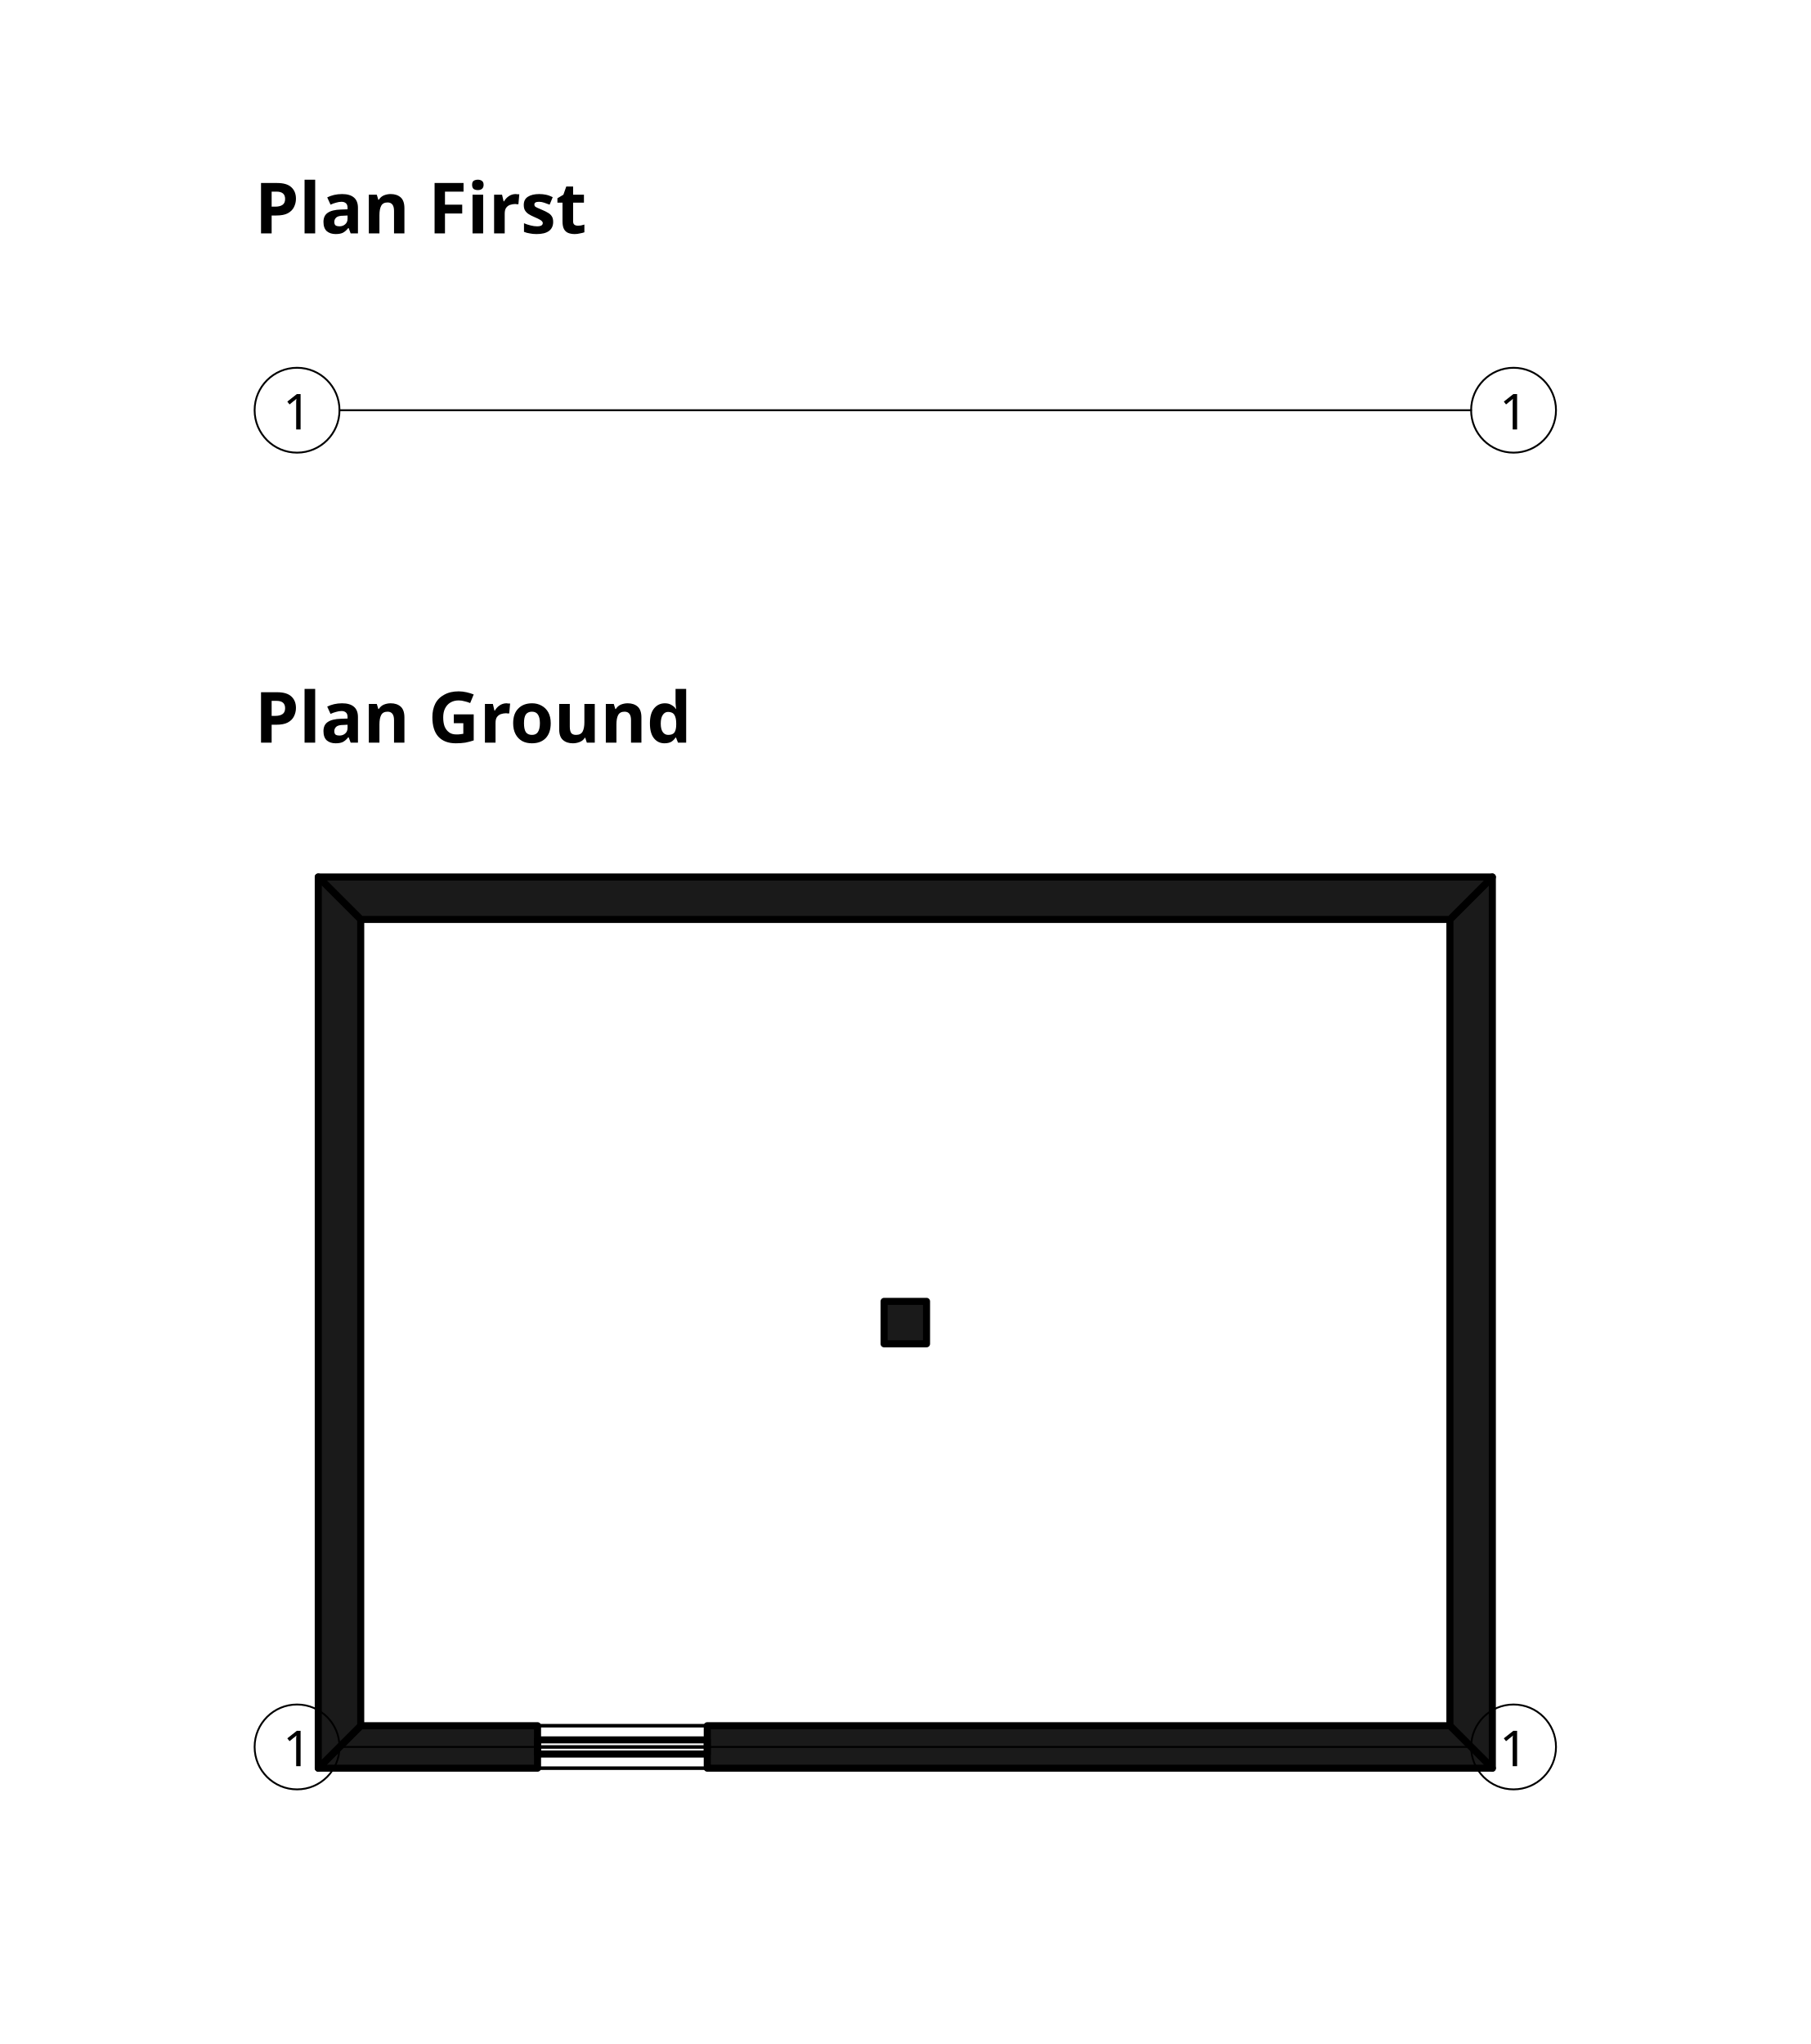
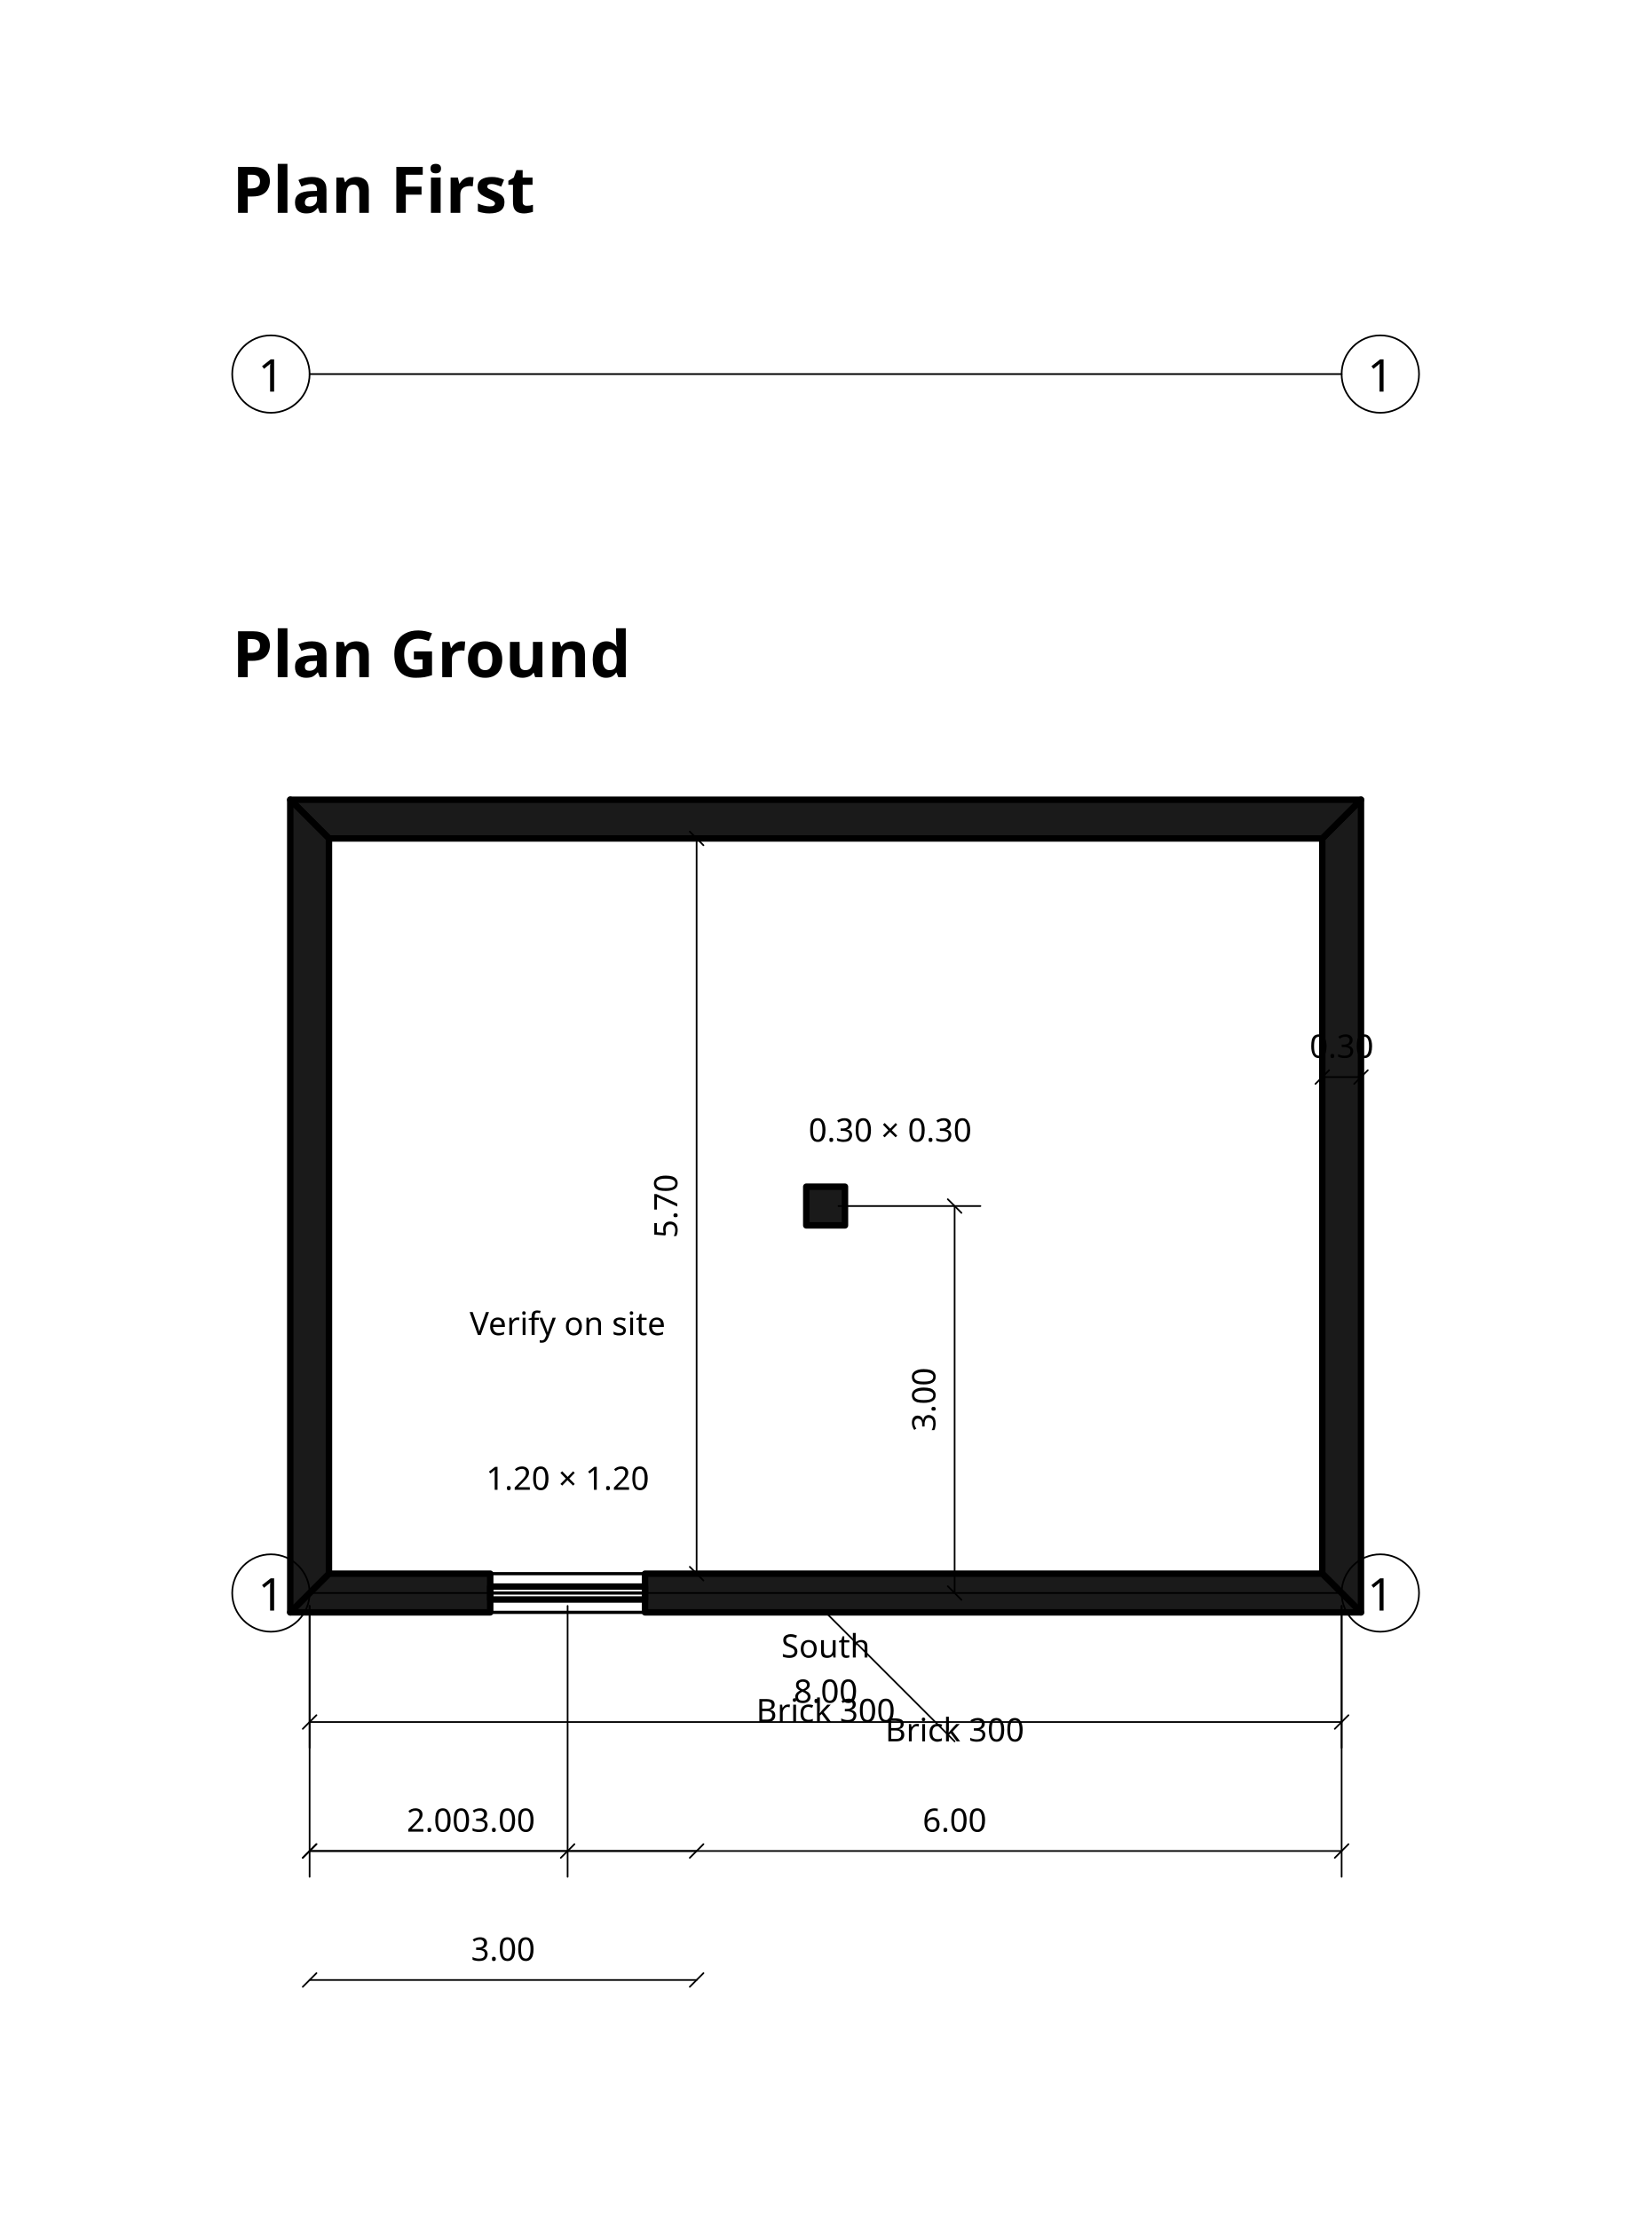
- <svg xmlns="http://www.w3.org/2000/svg" viewBox="0 0 128 144.5" width="128mm" height="144.5mm" class="sheet" version="1.1" data-unit="mm">
+ <svg xmlns="http://www.w3.org/2000/svg" viewBox="0 0 128 172.03" width="128mm" height="172.03mm" class="sheet" version="1.1" data-unit="mm">
  <style>
-       .plan{font-family:sans-serif}
+       .plan{font-family:sans-serif;font-size:3.2px}
      path{stroke:#000;stroke-linecap:round;stroke-linejoin:round;fill:none}
      .cut{stroke-width:0.5}
      .projection{stroke-width:0.25}
      .hidden{stroke-width:0.18}
      .annotation{stroke-width:0.13}
      .hidden{stroke-dasharray:1.5 0.75}
      path.region{fill-rule:evenodd}
      path.region.cut{fill:#1a1a1a}
      path.region.projection{fill:#e6e6e6}
-       text{fill:#000;stroke:none;font-size:3.2px}
+       text{fill:#000;stroke:none}
      text.title{font-size:5px;font-weight:bold}
      text.space-tag{text-anchor:middle}
      text.grid-label{font-size:3.5px;text-anchor:middle;dominant-baseline:central}
    </style>
  <g id="view-v-plan-st-first" class="view plan" transform="translate(10,10)" data-view="v-plan-st-first" data-kind="plan" data-building="bldg-1" data-name="Plan First" data-scale="100" data-storey="st-first" aria-label="Plan First">
    <text x="8" y="6.5" class="title">Plan First</text>
    <g class="layer regions" />
    <g class="layer lines">
      <path d="M 14 19 L 94 19" class="line annotation grid-line" data-element="g-1" data-id="g-1/GridLine/0" />
      <path d="M 14 19 A 3 3 0 0 0 8 19 A 3 3 0 0 0 14 19 Z" class="line annotation grid-bubble" data-element="g-1" data-id="g-1/GridBubble/0" />
      <path d="M 100 19 A 3 3 0 0 0 94 19 A 3 3 0 0 0 100 19 Z" class="line annotation grid-bubble" data-element="g-1" data-id="g-1/GridBubble/1" />
    </g>
    <g class="layer texts">
      <text x="11" y="19" class="annotation grid-label" data-element="g-1" data-id="g-1/GridLabel/0">1</text>
      <text x="97" y="19" class="annotation grid-label" data-element="g-1" data-id="g-1/GridLabel/1">1</text>
    </g>
  </g>
  <g id="view-v-plan-st-ground" class="view plan" transform="translate(10,46)" data-view="v-plan-st-ground" data-kind="plan" data-building="bldg-1" data-name="Plan Ground" data-scale="100" data-storey="st-ground" aria-label="Plan Ground">
    <text x="8" y="6.5" class="title">Plan Ground</text>
    <g class="layer regions">
      <path d="M 95.5 79 L 95.5 16 L 92.5 19 L 92.5 76 Z" class="region cut wall-cut" data-element="w-east" data-id="w-east/WallCut/0" />
      <path d="M 95.5 16 L 12.5 16 L 15.5 19 L 92.5 19 Z" class="region cut wall-cut" data-element="w-north" data-id="w-north/WallCut/0" />
      <path d="M 12.5 79 L 28 79 L 28 76 L 15.5 76 Z" class="region cut wall-cut" data-element="w-south" data-id="w-south/WallCut/0" />
      <path d="M 40 79 L 95.5 79 L 92.5 76 L 40 76 Z" class="region cut wall-cut" data-element="w-south" data-id="w-south/WallCut/1" />
      <path d="M 12.5 16 L 12.5 79 L 15.5 76 L 15.5 19 Z" class="region cut wall-cut" data-element="w-west" data-id="w-west/WallCut/0" />
      <path d="M 52.5 49 L 55.5 49 L 55.5 46 L 52.5 46 Z" class="region cut column-cut" data-element="col-1" data-id="col-1/ColumnCut/0" />
    </g>
    <g class="layer lines">
      <path d="M 28 76 L 40 76" class="line projection window-sill" data-element="o-win" data-id="o-win/WindowSill/0" />
      <path d="M 28 79 L 40 79" class="line projection window-sill" data-element="o-win" data-id="o-win/WindowSill/1" />
      <path d="M 28 77.5 L 40 77.5" class="line projection window-glazing" data-element="o-win" data-id="o-win/WindowGlazing/0" />
      <path d="M 28 78 L 40 78 L 40 77 L 28 77 Z" class="line cut window-frame" data-element="o-win" data-id="o-win/WindowFrame/0" />
      <path d="M 14 77.5 L 94 77.5" class="line annotation grid-line" data-element="g-1" data-id="g-1/GridLine/0" />
      <path d="M 14 77.5 A 3 3 0 0 0 8 77.5 A 3 3 0 0 0 14 77.5 Z" class="line annotation grid-bubble" data-element="g-1" data-id="g-1/GridBubble/0" />
      <path d="M 100 77.5 A 3 3 0 0 0 94 77.5 A 3 3 0 0 0 100 77.5 Z" class="line annotation grid-bubble" data-element="g-1" data-id="g-1/GridBubble/1" />
    </g>
    <g class="layer texts">
      <text x="11" y="77.5" class="annotation grid-label" data-element="g-1" data-id="g-1/GridLabel/0">1</text>
      <text x="97" y="77.5" class="annotation grid-label" data-element="g-1" data-id="g-1/GridLabel/1">1</text>
    </g>
+     <g class="layer annotations">
+       <path d="M 14 97.5 L 94 97.5" class="line annotation dimension-line" data-element="dim-chain" data-id="dim-chain/DimensionLine/0" />
+       <path d="M 14 78.5 L 14 99.5" class="line annotation dimension-extension" data-element="dim-chain" data-id="dim-chain/DimensionExtension/0" />
+       <path d="M 34 78.5 L 34 99.5" class="line annotation dimension-extension" data-element="dim-chain" data-id="dim-chain/DimensionExtension/1" />
+       <path d="M 94 78.5 L 94 99.5" class="line annotation dimension-extension" data-element="dim-chain" data-id="dim-chain/DimensionExtension/2" />
+       <path d="M 13.47 98.03 L 14.53 96.97" class="line annotation dimension-mark" data-element="dim-chain" data-id="dim-chain/DimensionMark/0" />
+       <path d="M 33.47 98.03 L 34.53 96.97" class="line annotation dimension-mark" data-element="dim-chain" data-id="dim-chain/DimensionMark/1" />
+       <path d="M 93.47 98.03 L 94.53 96.97" class="line annotation dimension-mark" data-element="dim-chain" data-id="dim-chain/DimensionMark/2" />
+       <path d="M 44 76 L 44 19" class="line annotation dimension-line" data-element="dim-clear" data-id="dim-clear/DimensionLine/0" />
+       <path d="M 44.53 76.53 L 43.47 75.47" class="line annotation dimension-mark" data-element="dim-clear" data-id="dim-clear/DimensionMark/0" />
+       <path d="M 44.53 19.53 L 43.47 18.47" class="line annotation dimension-mark" data-element="dim-clear" data-id="dim-clear/DimensionMark/1" />
+       <path d="M 64 77.5 L 64 47.5" class="line annotation dimension-line" data-element="dim-column" data-id="dim-column/DimensionLine/0" />
+       <path d="M 55 47.5 L 66 47.5" class="line annotation dimension-extension" data-element="dim-column" data-id="dim-column/DimensionExtension/0" />
+       <path d="M 64.53 48.03 L 63.47 46.97" class="line annotation dimension-mark" data-element="dim-column" data-id="dim-column/DimensionMark/0" />
+       <path d="M 64.53 78.03 L 63.47 76.97" class="line annotation dimension-mark" data-element="dim-column" data-id="dim-column/DimensionMark/1" />
+       <path d="M 14 107.5 L 44 107.5" class="line annotation dimension-line" data-element="dim-lock-broken" data-id="dim-lock-broken/DimensionLine/0" />
+       <path d="M 13.47 108.03 L 14.53 106.97" class="line annotation dimension-mark" data-element="dim-lock-broken" data-id="dim-lock-broken/DimensionMark/0" />
+       <path d="M 43.47 108.03 L 44.53 106.97" class="line annotation dimension-mark" data-element="dim-lock-broken" data-id="dim-lock-broken/DimensionMark/1" />
+       <path d="M 14 97.5 L 44 97.5" class="line annotation dimension-line" data-element="dim-locked" data-id="dim-locked/DimensionLine/0" />
+       <path d="M 13.47 98.03 L 14.53 96.97" class="line annotation dimension-mark" data-element="dim-locked" data-id="dim-locked/DimensionMark/0" />
+       <path d="M 43.47 98.03 L 44.53 96.97" class="line annotation dimension-mark" data-element="dim-locked" data-id="dim-locked/DimensionMark/1" />
+       <path d="M 14 87.5 L 94 87.5" class="line annotation dimension-line" data-element="dim-south" data-id="dim-south/DimensionLine/0" />
+       <path d="M 14 78.5 L 14 89.5" class="line annotation dimension-extension" data-element="dim-south" data-id="dim-south/DimensionExtension/0" />
+       <path d="M 94 78.5 L 94 89.5" class="line annotation dimension-extension" data-element="dim-south" data-id="dim-south/DimensionExtension/1" />
+       <path d="M 13.47 88.03 L 14.53 86.97" class="line annotation dimension-mark" data-element="dim-south" data-id="dim-south/DimensionMark/0" />
+       <path d="M 93.47 88.03 L 94.53 86.97" class="line annotation dimension-mark" data-element="dim-south" data-id="dim-south/DimensionMark/1" />
+       <path d="M 92.5 37.5 L 95.5 37.5" class="line annotation dimension-line" data-element="dim-thickness" data-id="dim-thickness/DimensionLine/0" />
+       <path d="M 91.97 38.03 L 93.03 36.97" class="line annotation dimension-mark" data-element="dim-thickness" data-id="dim-thickness/DimensionMark/0" />
+       <path d="M 94.97 38.03 L 96.03 36.97" class="line annotation dimension-mark" data-element="dim-thickness" data-id="dim-thickness/DimensionMark/1" />
+       <path d="M 54 79 L 64 89" class="line annotation leader-line" data-element="lead-1" data-id="lead-1/LeaderLine/0" />
+       <path d="M 53.25 79 L 54.75 79" class="line annotation leader-mark" data-element="lead-1" data-id="lead-1/LeaderMark/0" />
+       <text x="24" y="96" class="annotation dimension-text" data-element="dim-chain" data-id="dim-chain/DimensionText/0" text-anchor="middle" font-size="2.5">2.00</text>
+       <text x="64" y="96" class="annotation dimension-text" data-element="dim-chain" data-id="dim-chain/DimensionText/1" text-anchor="middle" font-size="2.5">6.00</text>
+       <text x="42.5" y="47.5" class="annotation dimension-text" transform="rotate(-90,42.5,47.5)" data-element="dim-clear" data-id="dim-clear/DimensionText/0" text-anchor="middle" font-size="2.5">5.70</text>
+       <text x="62.5" y="62.5" class="annotation dimension-text" transform="rotate(-90,62.5,62.5)" data-element="dim-column" data-id="dim-column/DimensionText/0" text-anchor="middle" font-size="2.5">3.00</text>
+       <text x="29" y="106" class="annotation dimension-text" data-element="dim-lock-broken" data-id="dim-lock-broken/DimensionText/0" text-anchor="middle" font-size="2.5">3.00</text>
+       <text x="29" y="96" class="annotation dimension-text" data-element="dim-locked" data-id="dim-locked/DimensionText/0" text-anchor="middle" font-size="2.5">3.00</text>
+       <text x="54" y="86" class="annotation dimension-text" data-element="dim-south" data-id="dim-south/DimensionText/0" text-anchor="middle" font-size="2.5">8.00</text>
+       <text x="94" y="36" class="annotation dimension-text" data-element="dim-thickness" data-id="dim-thickness/DimensionText/0" text-anchor="middle" font-size="2.5">0.30</text>
+       <text x="59" y="42.5" class="annotation tag-text" data-element="tag-column" data-id="tag-column/TagText/0" text-anchor="middle" font-size="2.5">0.30 × 0.30</text>
+       <text x="54" y="82.5" class="annotation tag-text" data-element="tag-name" data-id="tag-name/TagText/0" text-anchor="middle" font-size="2.5">South</text>
+       <text x="34" y="69.5" class="annotation tag-text" data-element="tag-size" data-id="tag-size/TagText/0" text-anchor="middle" font-size="2.5">1.20 × 1.20</text>
+       <text x="54" y="87.5" class="annotation tag-text" data-element="tag-type" data-id="tag-type/TagText/0" text-anchor="middle" font-size="2.5">Brick 300</text>
+       <text x="34" y="57.5" class="annotation note-text" data-element="note-1" data-id="note-1/NoteText/0" text-anchor="middle" font-size="2.5">Verify on site</text>
+       <text x="64" y="89" class="annotation leader-text" data-element="lead-1" data-id="lead-1/LeaderText/0" text-anchor="middle" font-size="2.5">Brick 300</text>
+     </g>
  </g>
</svg>
